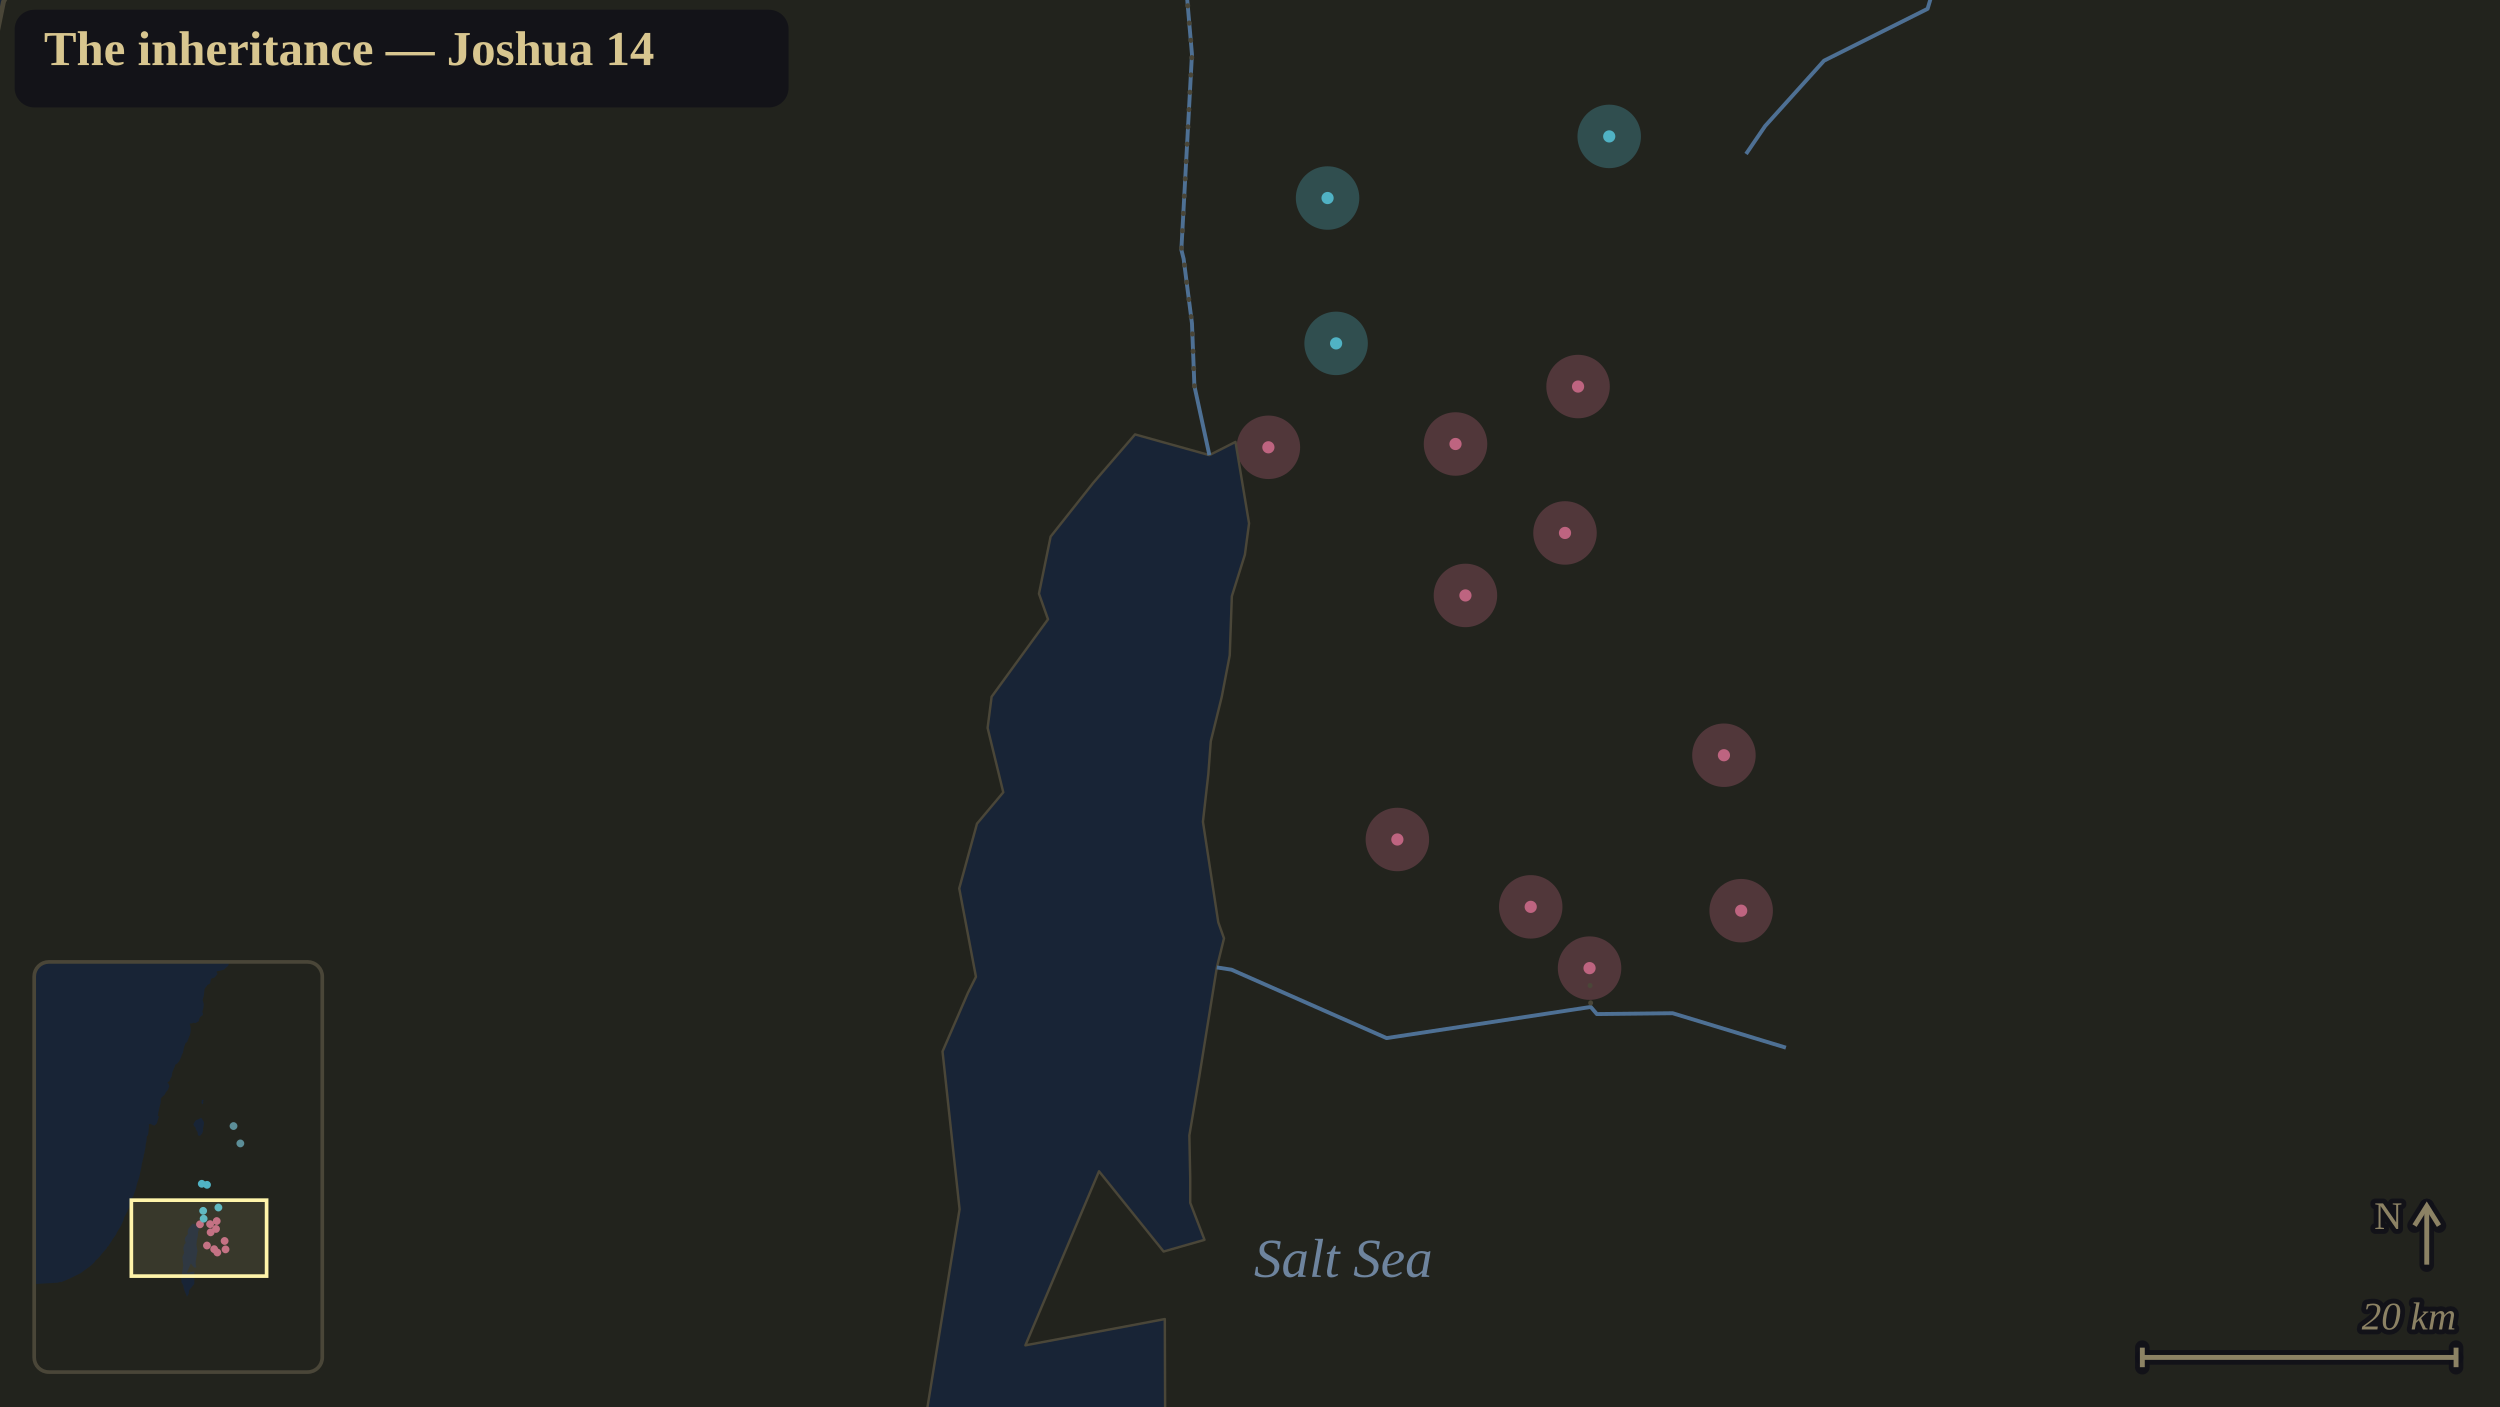
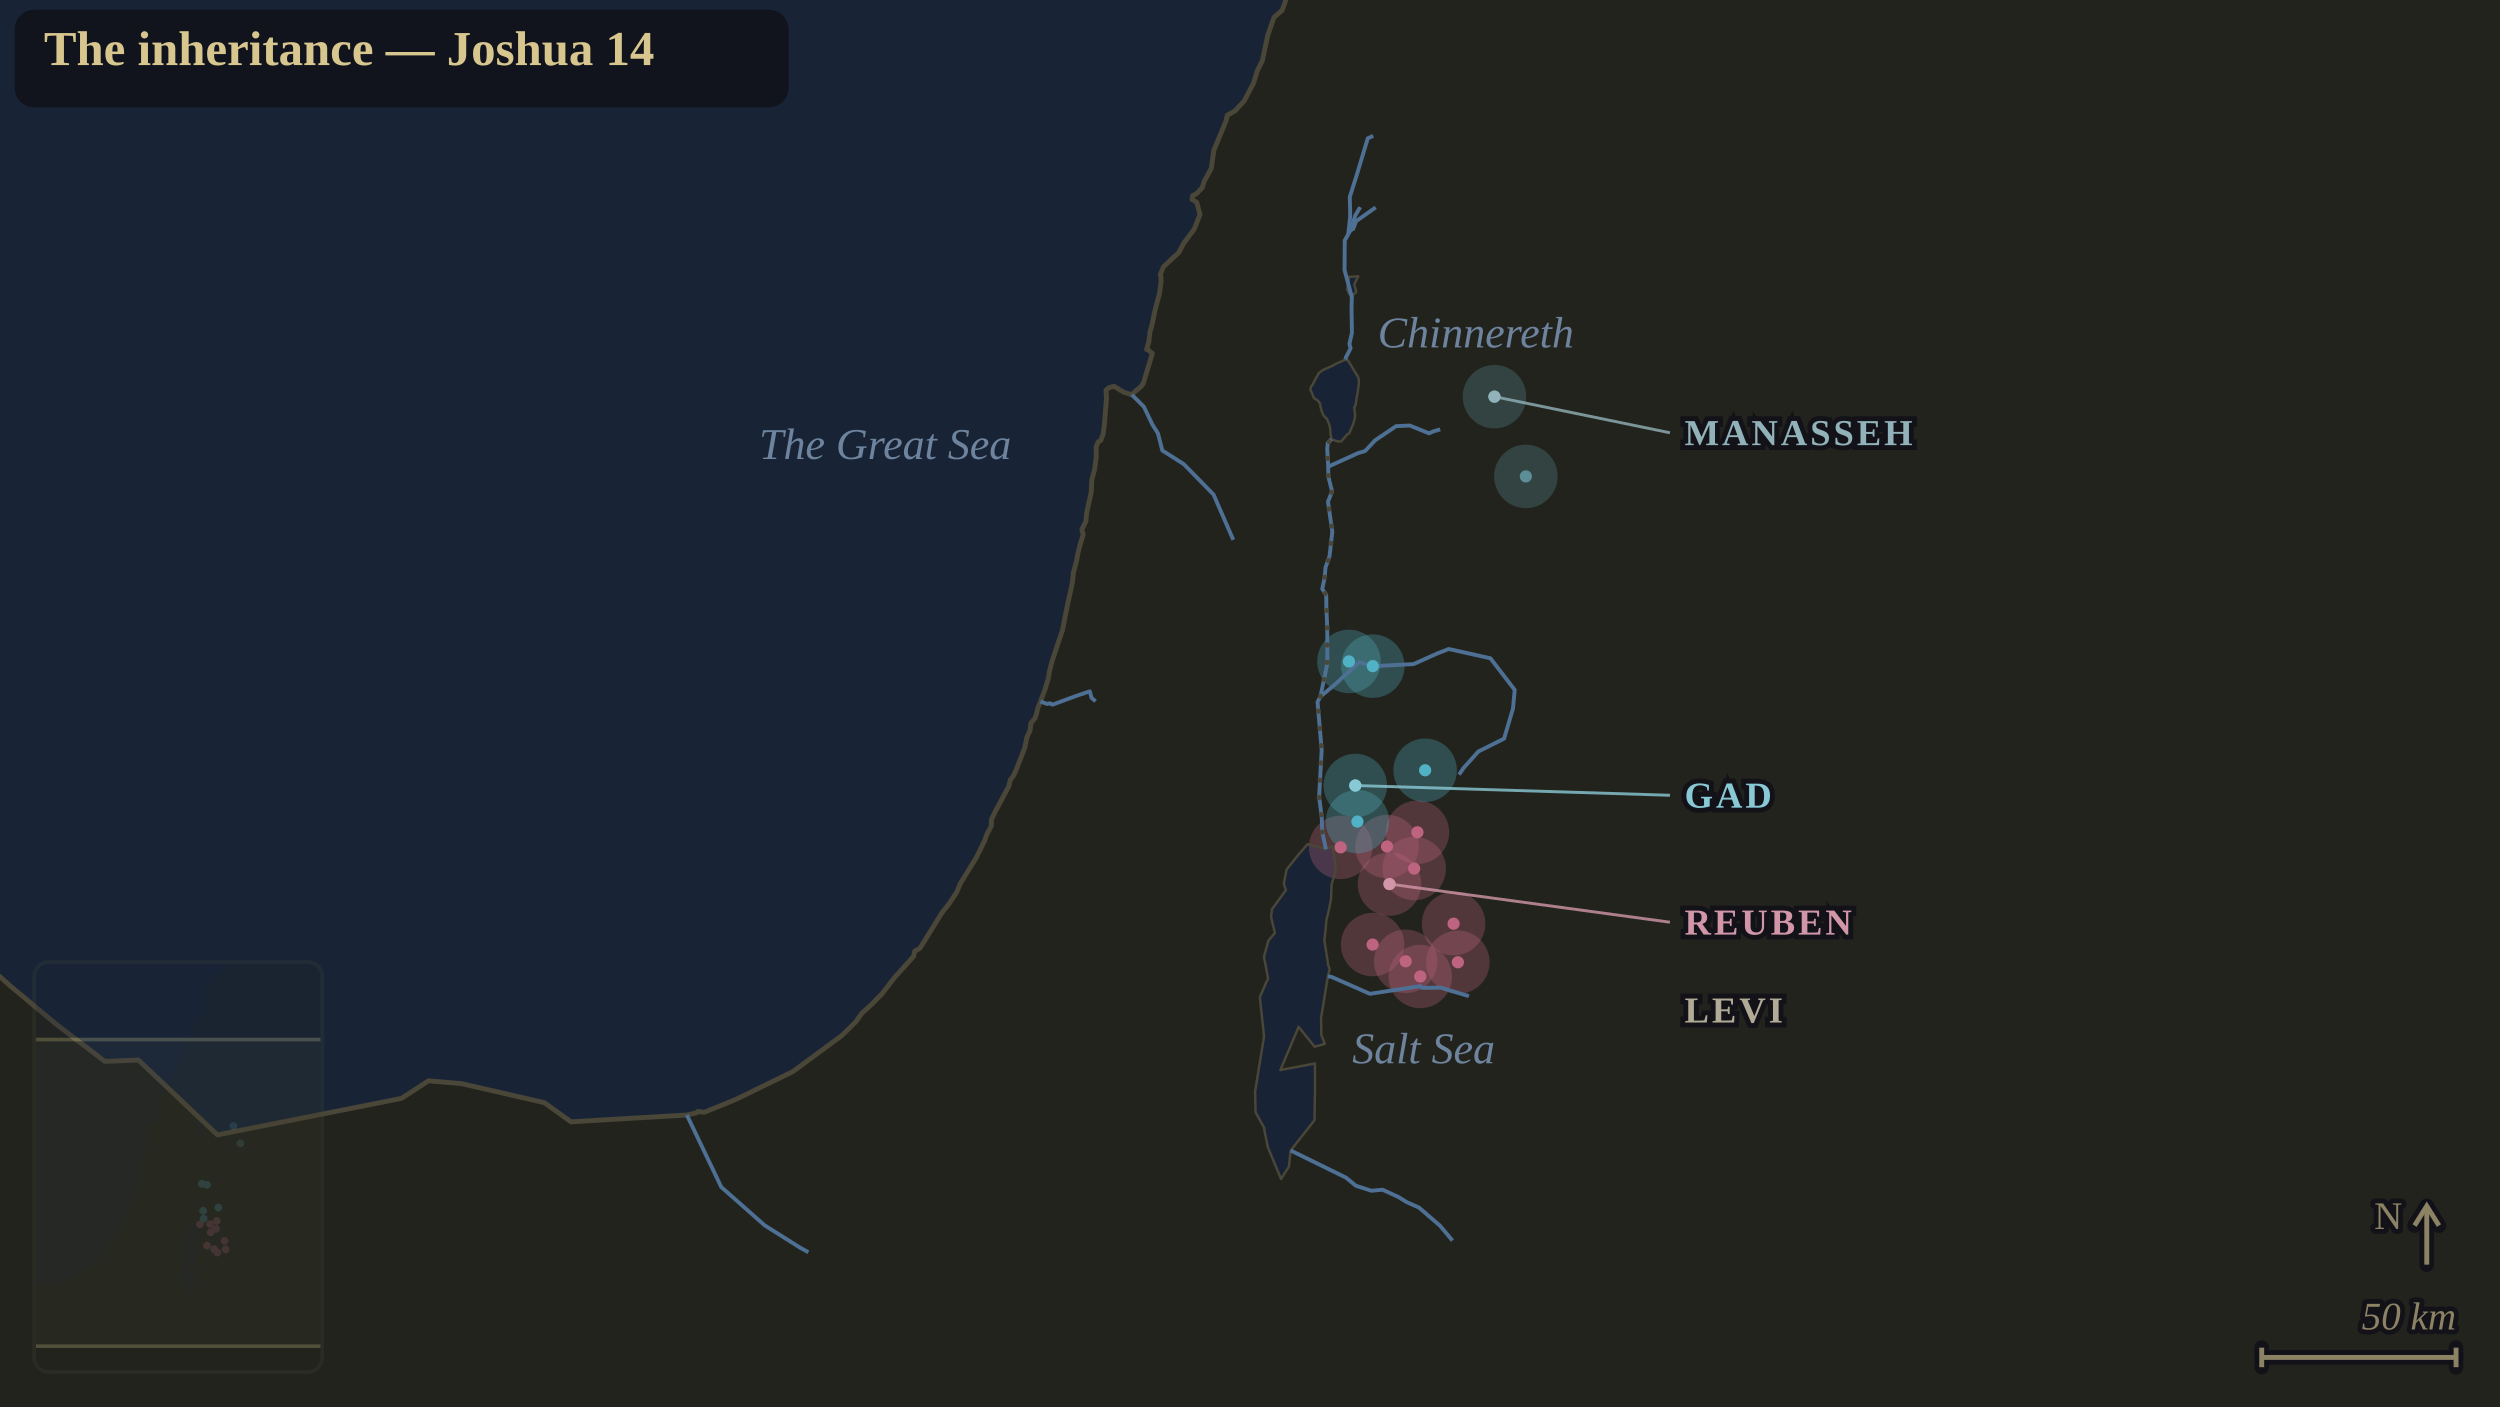
<svg xmlns="http://www.w3.org/2000/svg" viewBox="0 0 1024 576" width="1024" height="576" font-family="Georgia, 'Times New Roman', serif">
  <rect width="1024" height="576" fill="rgb(16,16,24)" />
-   <g transform="translate(-594.46 -1730.55)">
-     <g transform="scale(7.13)">
+   <g transform="translate(272.89 -127.48)">
+     <g transform="scale(1.768)">
      <rect x="-211.32" y="-250" width="693.11" height="915" fill="rgb(24,36,54)" />
      <polygon points="132.45,-212.6 133.3,-210.7 134.4,-209 137.61,-211.1 139.47,-211.8 144.54,-212.3 152.91,-211.5 154.51,-213.5 158.06,-218.5 161.61,-223.5 164.57,-227.6 161.02,-228.4 159.42,-229.9 163.47,-231.6 166.26,-231.6 172.52,-231.5 173.87,-232.8 178.86,-237.2 183.17,-241.9 184.52,-243.1 187.31,-246.2 189.34,-247 193.48,-247.1 195.51,-246.7 199.06,-244.7 201.43,-241.7 203.79,-239.5 204.38,-238 206.24,-230.3 207.09,-223.6 207.93,-221 207.85,-218.3 205.57,-214.4 204.05,-214.7 202.86,-213.8 201.43,-212 199.65,-211.5 198.13,-210.3 193.56,-205.7 189.85,-202.9 186.13,-201.7 180.55,-196.2 175.65,-191.5 171.67,-186.8 172.43,-184 175.56,-179.1 179.96,-172.3 183.17,-167.3 184.18,-165.6 187.06,-159.5 186.21,-155.5 184.61,-149.4 182.07,-145.5 177.5,-141.2 175.48,-140.3 174.46,-140.8 173.36,-140.4 176.24,-133.6 176.66,-131.3 174.63,-125.9 171.33,-122.9 171.67,-118.7 171.25,-115.7 169.14,-114.4 166.35,-113.7 166.6,-112.9 167.78,-112.7 168.29,-111.8 168.12,-110.8 169.31,-110 170.32,-108.7 170.66,-107.4 170.32,-106.4 167.78,-105.1 169.22,-104.4 173.28,-104.4 177.76,-102.1 182.58,-96.6 183.17,-92.8 183.17,-91 183.51,-85.6 183.76,-81.3 184.27,-79.5 184.69,-73.2 183.76,-72.2 183.17,-69.9 181.9,-62 181.22,-59 179.87,-53.9 180.21,-48.9 179.7,-46.3 179.96,-43.7 181.14,-39 181.14,-36.8 181.56,-34.4 182.41,-32 184.44,-26.7 186.89,-21.3 187.9,-18.8 188.24,-16 187.82,-11 186.21,-6.3 181.56,-2.1 176.91,-0.9 175.73,-0.7 173.7,-0.1 174.88,2.6 171.76,6.2 167.95,7.5 166.94,12.5 164.15,14.2 161.11,18.3 161.02,19.5 160.52,23.9 160.26,25.7 159.08,30 159.92,33 160.26,35 159.84,38.7 158.66,43.1 159.25,43.7 159.42,45.7 158.74,46.5 156.71,47.9 156.04,49.2 155.36,50 155.27,51.7 154.68,52.8 151.47,54.6 149.44,54.2 147.67,55 146.57,54.9 145.64,55.1 145.3,55.7 145.64,56.3 145.98,57.3 146.31,58.8 146.4,62.6 145.81,66.4 143.69,71.7 142.68,74.5 140.82,76.1 139.38,80.2 138.12,86.1 136.93,88.5 136.09,91.3 133.89,95.5 131.78,97.8 130,98.8 129.66,100.2 126.87,106.9 126.28,111.1 124.59,114.2 124.17,115.6 122.82,117 121.97,117.4 121.8,118.3 122.9,119 123.66,121.8 122.31,125.2 119.86,128.5 118.76,130.6 115.21,133.9 114.45,135.7 114.6,136.2 114.65,137.39 114.25,140.19 113.22,144.05 112.61,147.04 112.06,149.08 111.82,151.23 111.28,153.07 111.55,153.06 112.61,154 110.52,160.92 109.98,161.69 108.69,162.73 107.86,163.56 106.04,162.99 103.71,161.59 102.49,161.96 101.88,162.51 102,164.39 101.52,170.31 101.24,172.63 100.65,174.15 100.07,174.47 99.6,175.64 99.62,178 99.25,180.81 98.59,183.26 98.47,186.11 97.37,191.04 97.23,192.89 96.29,194.77 96.6,195.93 95.81,198.57 95.35,200.39 95.04,202.14 94.34,204.75 94.27,205.42 94.09,207.03 93.87,208.14 93.03,211.94 91.77,218.19 90.93,220.64 89.33,225.48 88.78,227.64 88.57,229.08 87.72,231.94 86.71,234.61 86.49,235.22 86.15,235.95 85.75,237.54 85.46,238.47 84.48,239.64 84.29,241.36 83.57,242.83 83.05,245.38 80.92,250.81 80.37,251.97 79.73,252.72 79.37,254.26 76.15,260.26 75.34,261.97 75.3,263.47 74.22,265.53 73.72,266.97 71.78,270.89 68.13,276.79 67.29,278.81 65.65,281.31 63.77,283.72 59.34,290.9 58.78,291.78 57.57,292.48 57.32,293.66 52.89,298.58 49.92,302.42 48.86,303.47 47.82,304.58 45.27,306.88 44.05,308.67 42.99,309.75 40.57,312.11 39.79,312.67 29.34,320.36 16.1,326.83 8.76,329.81 7.36,329.6 7.02,329.92 4.78,330.43 -8.65,331.21 -22.07,332 -28.25,327.56 -47.36,323.17 -55.09,322.5 -61.31,326.56 -82.65,330.8 -103.98,335.03 -122.28,317.69 -130.08,318 -141.35,309.37 -152.2,300.33 -161.05,292.31 -161.39,292.5 -167.52,298.31 -188.2,300.88 -206.93,292.89 -295.84,292.89 -295.84,765 566.33,765 566.33,-350 132.45,-350" fill="rgb(34,35,29)" />
      <polygon points="157.36,155.38 158,155.67 160.23,159.36 160.41,159.83 160.48,160.89 160.18,163.06 159.99,164.06 159.7,165.97 159.4,166.44 159.61,168.47 159.42,169.33 159.21,170.19 158.22,172.53 157.83,172.69 156.36,174.37 155.46,174.36 154.11,173.84 154,173.2 153.89,172.67 153.84,171.58 153.72,170.83 153.11,169.22 152.24,168.33 151.89,167.47 151.57,166.34 151.49,165.64 151,164.92 150.08,164.36 149.45,162.86 149.24,162.5 149.37,161.67 149.85,161.06 150.05,160.57 151.21,158.5 152.17,157.81 154.26,156.89 155.27,156.31 155.93,156.06" fill="rgb(24,36,54)" />
      <polygon points="158.84,140.94 158.06,139.91 157.73,139.11 158.23,136.25 160.35,136.11 159.38,137.97 159.82,139.47 159.75,139.87 159.06,140.47" fill="rgb(24,36,54)" />
      <polygon points="152.85,268.86 154.35,268.1 155.13,272.78 154.89,274.58 154.14,276.97 154.02,280.36 153.56,282.75 152.93,285.3 152.79,287.18 152.48,289.92 153.36,295.69 153.69,296.62 153.28,298.29 152.27,304.56 151.7,307.94 151.75,310.39 151.75,311.81 152.57,313.94 150.22,314.61 146.51,310 142.28,320 150.29,318.49 150.31,324.36 150.18,331.64 144.66,338.64 144.26,342.36 142.44,345.25 139.32,337.75 139.1,336.51 138.56,333.94 138.57,333.5 136.53,329.79 136.42,325 138.5,312.18 137.52,303.12 138.98,299.75 139.44,298.83 138.48,293.75 139.5,290.03 141.01,288.23 140.11,284.53 140.34,282.74 143.58,278.29 143.06,276.82 143.73,273.54 146.18,270.45 148.58,267.67" fill="rgb(24,36,54)" />
-       <g stroke-width="3.647" stroke-linejoin="round" stroke-linecap="round">
+       <g stroke-width="14.706" stroke-linejoin="round" stroke-linecap="round">
        <path d="M174.69 298.33h0" stroke="rgb(190,100,128)" stroke-opacity="0.3" />
        <path d="M173.28 273.33h0" stroke="rgb(190,100,128)" stroke-opacity="0.3" />
        <path d="M174.03 264.92h0" stroke="rgb(190,100,128)" stroke-opacity="0.3" />
        <path d="M171.31 294.81h0" stroke="rgb(190,100,128)" stroke-opacity="0.3" />
        <path d="M167.56 276.92h0" stroke="rgb(190,100,128)" stroke-opacity="0.3" />
        <path d="M182.41 286.1h0" stroke="rgb(190,100,128)" stroke-opacity="0.3" />
        <path d="M183.4 295.03h0" stroke="rgb(190,100,128)" stroke-opacity="0.3" />
        <path d="M163.65 290.94h0" stroke="rgb(190,100,128)" stroke-opacity="0.3" />
        <path d="M166.99 268.22h0" stroke="rgb(190,100,128)" stroke-opacity="0.3" />
        <path d="M156.24 268.41h0" stroke="rgb(190,100,128)" stroke-opacity="0.3" />
        <path d="M175.82 250.55h0" stroke="rgb(80,178,196)" stroke-opacity="0.3" />
        <path d="M163.7 226.43h0" stroke="rgb(80,178,196)" stroke-opacity="0.3" />
        <path d="M160.13 262.44h0" stroke="rgb(80,178,196)" stroke-opacity="0.3" />
        <path d="M159.64 254.09h0" stroke="rgb(80,178,196)" stroke-opacity="0.3" />
        <path d="M158.17 225.34h0" stroke="rgb(80,178,196)" stroke-opacity="0.3" />
        <path d="M191.87 164h0" stroke="rgb(92,142,152)" stroke-opacity="0.3" />
        <path d="M199.15 182.47h0" stroke="rgb(92,142,152)" stroke-opacity="0.3" />
      </g>
-       <g stroke-width="0.140" stroke-linejoin="round">
+       <g stroke-width="0.566" stroke-linejoin="round">
        <polygon points="157.36,155.38 158,155.67 160.23,159.36 160.41,159.83 160.48,160.89 160.18,163.06 159.99,164.06 159.7,165.97 159.4,166.44 159.61,168.47 159.42,169.33 159.21,170.19 158.22,172.53 157.83,172.69 156.36,174.37 155.46,174.36 154.11,173.84 154,173.2 153.89,172.67 153.84,171.58 153.72,170.83 153.11,169.22 152.24,168.33 151.89,167.47 151.57,166.34 151.49,165.64 151,164.92 150.08,164.36 149.45,162.86 149.24,162.5 149.37,161.67 149.85,161.06 150.05,160.57 151.21,158.5 152.17,157.81 154.26,156.89 155.27,156.31 155.93,156.06" fill="none" stroke="rgb(74,70,56)" />
        <polygon points="158.84,140.94 158.06,139.91 157.73,139.11 158.23,136.25 160.35,136.11 159.38,137.97 159.82,139.47 159.75,139.87 159.06,140.47" fill="none" stroke="rgb(74,70,56)" />
        <polygon points="152.85,268.86 154.35,268.1 155.13,272.78 154.89,274.58 154.14,276.97 154.02,280.36 153.56,282.75 152.93,285.3 152.79,287.18 152.48,289.92 153.36,295.69 153.69,296.62 153.28,298.29 152.27,304.56 151.7,307.94 151.75,310.39 151.75,311.81 152.57,313.94 150.22,314.61 146.51,310 142.28,320 150.29,318.49 150.31,324.36 150.18,331.64 144.66,338.64 144.26,342.36 142.44,345.25 139.32,337.75 139.1,336.51 138.56,333.94 138.57,333.5 136.53,329.79 136.42,325 138.5,312.18 137.52,303.12 138.98,299.75 139.44,298.83 138.48,293.75 139.5,290.03 141.01,288.23 140.11,284.53 140.34,282.74 143.58,278.29 143.06,276.82 143.73,273.54 146.18,270.45 148.58,267.67" fill="none" stroke="rgb(74,70,56)" />
      </g>
-       <g stroke-width="0.281" stroke-linejoin="round">
+       <g stroke-width="1.131" stroke-linejoin="round">
        <polyline points="132.45,-212.6 133.3,-210.7 134.4,-209 137.61,-211.1 139.47,-211.8 144.54,-212.3 152.91,-211.5 154.51,-213.5 158.06,-218.5 161.61,-223.5 164.57,-227.6 161.02,-228.4 159.42,-229.9 163.47,-231.6 166.26,-231.6 172.52,-231.5 173.87,-232.8 178.86,-237.2 183.17,-241.9 184.52,-243.1 187.31,-246.2 189.34,-247 193.48,-247.1 195.51,-246.7 199.06,-244.7 201.43,-241.7 203.79,-239.5 204.38,-238 206.24,-230.3 207.09,-223.6 207.93,-221 207.85,-218.3 205.57,-214.4 204.05,-214.7 202.86,-213.8 201.43,-212 199.65,-211.5 198.13,-210.3 193.56,-205.7 189.85,-202.9 186.13,-201.7 180.55,-196.2 175.65,-191.5 171.67,-186.8 172.43,-184 175.56,-179.1 179.96,-172.3 183.17,-167.3 184.18,-165.6 187.06,-159.5 186.21,-155.5 184.61,-149.4 182.07,-145.5 177.5,-141.2 175.48,-140.3 174.46,-140.8 173.36,-140.4 176.24,-133.6 176.66,-131.3 174.63,-125.9 171.33,-122.9 171.67,-118.7 171.25,-115.7 169.14,-114.4 166.35,-113.7 166.6,-112.9 167.78,-112.7 168.29,-111.8 168.12,-110.8 169.31,-110 170.32,-108.7 170.66,-107.4 170.32,-106.4 167.78,-105.1 169.22,-104.4 173.28,-104.4 177.76,-102.1 182.58,-96.6 183.17,-92.8 183.17,-91 183.51,-85.6 183.76,-81.3 184.27,-79.5 184.69,-73.2 183.76,-72.2 183.17,-69.9 181.9,-62 181.22,-59 179.87,-53.9 180.21,-48.9 179.7,-46.3 179.96,-43.7 181.14,-39 181.14,-36.8 181.56,-34.4 182.41,-32 184.44,-26.7 186.89,-21.3 187.9,-18.8 188.24,-16 187.82,-11 186.21,-6.3 181.56,-2.1 176.91,-0.9 175.73,-0.7 173.7,-0.1 174.88,2.6 171.76,6.2 167.95,7.5 166.94,12.5 164.15,14.2 161.11,18.3 161.02,19.5 160.52,23.9 160.26,25.7 159.08,30 159.92,33 160.26,35 159.84,38.7 158.66,43.1 159.25,43.7 159.42,45.7 158.74,46.5 156.71,47.9 156.04,49.2 155.36,50 155.27,51.7 154.68,52.8 151.47,54.6 149.44,54.2 147.67,55 146.57,54.9 145.64,55.1 145.3,55.7 145.64,56.3 145.98,57.3 146.31,58.8 146.4,62.6 145.81,66.4 143.69,71.7 142.68,74.5 140.82,76.1 139.38,80.2 138.12,86.1 136.93,88.5 136.09,91.3 133.89,95.5 131.78,97.8 130,98.8 129.66,100.2 126.87,106.9 126.28,111.1 124.59,114.2 124.17,115.6 122.82,117 121.97,117.4 121.8,118.3 122.9,119 123.66,121.8 122.31,125.2 119.86,128.5 118.76,130.6 115.21,133.9 114.45,135.7 114.6,136.2 114.65,137.39 114.25,140.19 113.22,144.05 112.61,147.04 112.06,149.08 111.82,151.23 111.28,153.07 111.55,153.06 112.61,154 110.52,160.92 109.98,161.69 108.69,162.73 107.86,163.56 106.04,162.99 103.71,161.59 102.49,161.96 101.88,162.51 102,164.39 101.52,170.31 101.24,172.63 100.65,174.15 100.07,174.47 99.6,175.64 99.62,178 99.25,180.81 98.59,183.26 98.47,186.11 97.37,191.04 97.23,192.89 96.29,194.77 96.6,195.93 95.81,198.57 95.35,200.39 95.04,202.14 94.34,204.75 94.27,205.42 94.09,207.03 93.87,208.14 93.03,211.94 91.77,218.19 90.93,220.64 89.33,225.48 88.78,227.64 88.57,229.08 87.72,231.94 86.71,234.61 86.49,235.22 86.15,235.95 85.75,237.54 85.46,238.47 84.48,239.64 84.29,241.36 83.57,242.83 83.05,245.38 80.92,250.81 80.37,251.97 79.73,252.72 79.37,254.26 76.15,260.26 75.34,261.97 75.3,263.47 74.22,265.53 73.72,266.97 71.78,270.89 68.13,276.79 67.29,278.81 65.65,281.31 63.77,283.72 59.34,290.9 58.78,291.78 57.57,292.48 57.32,293.66 52.89,298.58 49.92,302.42 48.86,303.47 47.82,304.58 45.27,306.88 44.05,308.67 42.99,309.75 40.57,312.11 39.79,312.67 29.34,320.36 16.1,326.83 8.76,329.81 7.36,329.6 7.02,329.92 4.78,330.43 -8.65,331.21 -22.07,332 -28.25,327.56 -47.36,323.17 -55.09,322.5 -61.31,326.56 -82.65,330.8 -103.98,335.03 -122.28,317.69 -130.08,318 -141.35,309.37 -152.2,300.33 -161.05,292.31 -161.39,292.5 -167.52,298.31 -188.2,300.88 -206.93,292.89" fill="none" stroke="rgb(74,70,56)" />
      </g>
-       <g stroke-width="0.224" stroke-linejoin="round">
+       <g stroke-width="0.905" stroke-linejoin="round">
        <polyline points="163.79,103.59 162.53,104.14 159.87,112.99 158.36,117.73 158.45,121.18 158.44,122.48 158,126.33" fill="none" stroke="rgb(78,112,148)" />
        <polyline points="160.77,120.1 159.64,122 158.57,125.41 158,126.33" fill="none" stroke="rgb(78,112,148)" />
        <polyline points="164.36,120.16 163.3,120.9 159.81,123.36 159.16,125.13 158.57,125.41" fill="none" stroke="rgb(78,112,148)" />
        <polyline points="158,126.33 157.85,126.67 157.19,127.78 157.15,134.67 158.84,140.94 158.77,142.78 158.77,143.97 158.86,149.19 158.27,151.82 158.55,152.8 157.49,154.85 157.36,155.38" fill="none" stroke="rgb(78,112,148)" />
        <polyline points="154.11,173.84 153.25,174.77 153.14,176.11 153.36,180.22 153.39,182.53 154.26,185.94 153.31,188.33 154.31,195.31 153.68,200.89 152.74,203.59 152.5,206.11 151.98,208.53 152.9,209.97 152.94,213.03 153.14,217.64 153.15,219.84 153.16,225.84 151.56,233.47 150.89,234.74 151.85,245.84 151.24,257.06 151.37,257.58 151.85,261.29 151.99,264.89 152.85,268.86" fill="none" stroke="rgb(78,112,148)" />
        <polyline points="179.31,171.58 177.76,172.03 176.71,172.49 172.26,170.69 169.1,170.83 164.25,174.1 161.9,176.6 160.32,177.06 153.36,180.22" fill="none" stroke="rgb(78,112,148)" />
        <polyline points="183.68,251.56 184.78,249.95 188.16,246.2 194.11,243.22 196.17,236.26 196.57,231.93 190.94,224.61 181.29,222.46 178.76,223.44 173.13,225.96 163.69,226.44 160.52,225.52 154.81,230.79 151.56,233.47" fill="none" stroke="rgb(78,112,148)" />
        <polyline points="185.97,302.9 179.46,300.92 175.11,300.97 174.76,300.56 163.03,302.35 154.12,298.42 153.28,298.29" fill="none" stroke="rgb(78,112,148)" />
        <polyline points="182.14,359.5 179.26,356.07 174.38,351.86 171.51,350.59 169.65,349.43 165.96,347.73 163.37,347.97 159.77,346.81 157.5,344.94 144.66,338.64" fill="none" stroke="rgb(78,112,148)" />
        <polyline points="131.37,197.17 126.79,186.67 119.9,179.63 114.93,176.47 113.92,172.51 112.64,170.48 110.66,166.33 107.86,163.56" fill="none" stroke="rgb(78,112,148)" />
        <polyline points="99.47,234.56 98.54,233.81 98.14,232.27 97.09,232.61 94.67,233.44 89.48,235.36 88.9,235.03 88.23,235.2 86.71,234.61" fill="none" stroke="rgb(78,112,148)" />
        <polyline points="32.94,362.22 31.06,361.19 22.82,356 12.75,347.11 4.78,330.43" fill="none" stroke="rgb(78,112,148)" />
      </g>
-       <g stroke-width="0.281" stroke-dasharray="0.014,0.982" stroke-linejoin="round" stroke-linecap="round">
+       <g stroke-width="1.131" stroke-dasharray="0.057,3.959" stroke-linejoin="round" stroke-linecap="round">
        <polyline points="174.69,298.33 174.76,300.56" fill="none" stroke="rgb(74,70,56)" />
        <polyline points="151.99,264.89 151.85,261.29 151.37,257.58 151.24,257.06 151.85,245.84 150.89,234.74 151.56,233.47" fill="none" stroke="rgb(74,70,56)" />
        <polyline points="151.56,233.47 153.16,225.84 153.15,219.84 153.14,217.64 152.94,213.03 152.9,209.97 151.98,208.53 152.5,206.11 152.74,203.59 153.68,200.89 154.31,195.31 153.31,188.33 154.26,185.94 153.39,182.53 153.36,180.22 153.14,176.11 153.25,174.77 154.11,173.84" fill="none" stroke="rgb(74,70,56)" />
      </g>
-       <g stroke-width="0.701" stroke-linejoin="round" stroke-linecap="round">
+       <g stroke-width="2.828" stroke-linejoin="round" stroke-linecap="round">
        <path d="M174.69 298.33h0" stroke="rgb(190,100,128)" />
        <path d="M173.28 273.33h0" stroke="rgb(190,100,128)" />
        <path d="M174.03 264.92h0" stroke="rgb(190,100,128)" />
        <path d="M171.31 294.81h0" stroke="rgb(190,100,128)" />
        <path d="M167.56 276.92h0" stroke="rgb(190,100,128)" />
        <path d="M182.41 286.1h0" stroke="rgb(190,100,128)" />
        <path d="M183.4 295.03h0" stroke="rgb(190,100,128)" />
        <path d="M163.65 290.94h0" stroke="rgb(190,100,128)" />
        <path d="M166.99 268.22h0" stroke="rgb(190,100,128)" />
        <path d="M156.24 268.41h0" stroke="rgb(190,100,128)" />
        <path d="M175.82 250.55h0" stroke="rgb(80,178,196)" />
        <path d="M163.7 226.43h0" stroke="rgb(80,178,196)" />
        <path d="M160.13 262.44h0" stroke="rgb(80,178,196)" />
        <path d="M159.64 254.09h0" stroke="rgb(80,178,196)" />
        <path d="M158.17 225.34h0" stroke="rgb(80,178,196)" />
        <path d="M191.87 164h0" stroke="rgb(92,142,152)" />
        <path d="M199.15 182.47h0" stroke="rgb(92,142,152)" />
      </g>
-       <g font-size="3.156">
+       <g font-size="10.181">
+         <text x="50.72" y="175" text-anchor="middle" dominant-baseline="central" fill="rgb(110,132,158)" font-style="italic">The Great Sea</text>
        <text x="153.84" y="315" dx="0.500em" text-anchor="start" dominant-baseline="central" fill="rgb(110,132,158)" font-style="italic">Salt Sea</text>
+         <text x="159.75" y="149.16" dx="0.500em" text-anchor="start" dominant-baseline="central" fill="rgb(110,132,158)" font-style="italic">Chinnereth</text>
+       </g>
+       <g opacity="1.00">
+         <g transform="translate(235.92 306.13)">
+           <g transform="scale(0.56561)">
+             <text x="0" y="0" font-size="15" font-weight="bold" letter-spacing="1.2" text-anchor="start" dominant-baseline="central" fill="rgb(176,170,150)" stroke="rgb(16,16,24)" stroke-width="4" stroke-opacity="0.85" paint-order="stroke">LEVI</text>
+           </g>
+         </g>
+         <g stroke-width="0.679" stroke="rgb(209,150,168)" stroke-opacity="0.8" fill="none" stroke-linejoin="round">
+           <polyline points="232.53,285.76 167.56,276.92" />
+         </g>
+         <g stroke-width="2.828" stroke="rgb(209,150,168)" stroke-linecap="round">
+           <path d="M167.56 276.92h0" />
+         </g>
+         <g transform="translate(235.92 285.76)">
+           <g transform="scale(0.56561)">
+             <text x="0" y="0" font-size="15" font-weight="bold" letter-spacing="1.2" text-anchor="start" dominant-baseline="central" fill="rgb(209,150,168)" stroke="rgb(16,16,24)" stroke-width="4" stroke-opacity="0.85" paint-order="stroke">REUBEN</text>
+           </g>
+         </g>
+         <g stroke-width="0.679" stroke="rgb(137,201,213)" stroke-opacity="0.8" fill="none" stroke-linejoin="round">
+           <polyline points="232.53,256.35 159.64,254.09" />
+         </g>
+         <g stroke-width="2.828" stroke="rgb(137,201,213)" stroke-linecap="round">
+           <path d="M159.64 254.09h0" />
+         </g>
+         <g transform="translate(235.92 256.35)">
+           <g transform="scale(0.56561)">
+             <text x="0" y="0" font-size="15" font-weight="bold" letter-spacing="1.2" text-anchor="start" dominant-baseline="central" fill="rgb(137,201,213)" stroke="rgb(16,16,24)" stroke-width="4" stroke-opacity="0.85" paint-order="stroke">GAD</text>
+           </g>
+         </g>
+         <g stroke-width="0.679" stroke="rgb(145,178,184)" stroke-opacity="0.8" fill="none" stroke-linejoin="round">
+           <polyline points="232.53,172.37 191.87,164" />
+         </g>
+         <g stroke-width="2.828" stroke="rgb(145,178,184)" stroke-linecap="round">
+           <path d="M191.87 164h0" />
+         </g>
+         <g transform="translate(235.92 172.37)">
+           <g transform="scale(0.56561)">
+             <text x="0" y="0" font-size="15" font-weight="bold" letter-spacing="1.2" text-anchor="start" dominant-baseline="central" fill="rgb(145,178,184)" stroke="rgb(16,16,24)" stroke-width="4" stroke-opacity="0.85" paint-order="stroke">MANASSEH</text>
+           </g>
+         </g>
      </g>
    </g>
  </g>
  <rect x="6" y="4" width="317" height="40" rx="8" fill="rgb(16,16,24)" fill-opacity="0.82" />
  <text x="18" y="14" font-size="20" font-weight="bold" fill="rgb(216,198,143)" dominant-baseline="text-before-edge">The inheritance — Joshua 14</text>
  <g stroke="rgb(16,16,24)" stroke-opacity="0.85" stroke-linecap="round" stroke-linejoin="round" stroke-width="6" fill="none">
    <line x1="994" y1="518" x2="994" y2="494" />
    <polyline points="989,502 994,494 999,502" />
-     <line x1="877.5" y1="556" x2="1006" y2="556" />
+     <line x1="926.4" y1="556" x2="1006" y2="556" />
    <line x1="1006" y1="552" x2="1006" y2="560" />
-     <g transform="translate(877.5 0)">
+     <g transform="translate(926.4 0)">
      <line x1="0" y1="552" x2="0" y2="560" />
    </g>
  </g>
  <g stroke="rgb(140,130,100)" stroke-width="2" fill="none">
    <line x1="994" y1="518" x2="994" y2="494" />
    <polyline points="989,502 994,494 999,502" />
-     <line x1="877.5" y1="556" x2="1006" y2="556" />
+     <line x1="926.4" y1="556" x2="1006" y2="556" />
    <line x1="1006" y1="552" x2="1006" y2="560" />
-     <g transform="translate(877.5 0)">
+     <g transform="translate(926.4 0)">
      <line x1="0" y1="552" x2="0" y2="560" />
    </g>
  </g>
  <text x="984" y="498" font-size="16" fill="rgb(140,130,100)" stroke="rgb(16,16,24)" stroke-opacity="0.85" stroke-width="4" stroke-linejoin="round" paint-order="stroke" text-anchor="end" dominant-baseline="central">N</text>
-   <text x="1006" y="548" font-size="16" fill="rgb(140,130,100)" stroke="rgb(16,16,24)" stroke-opacity="0.85" stroke-width="4" stroke-linejoin="round" paint-order="stroke" font-style="italic" text-anchor="end" dominant-baseline="text-after-edge">20 km</text>
-   <g opacity="1.00">
+   <text x="1006" y="548" font-size="16" fill="rgb(140,130,100)" stroke="rgb(16,16,24)" stroke-opacity="0.85" stroke-width="4" stroke-linejoin="round" paint-order="stroke" font-style="italic" text-anchor="end" dominant-baseline="text-after-edge">50 km</text>
+   <g opacity="0.21">
    <defs>
      <clipPath id="insetclip">
        <rect x="14" y="394" width="118" height="168" rx="6" />
      </clipPath>
    </defs>
    <g clip-path="url(#insetclip)">
      <rect x="14" y="394" width="118" height="168" fill="rgb(24,36,54)" />
      <polygon points="72.74,316.03 73.07,316.77 73.49,317.42 74.73,316.61 75.44,316.34 77.4,316.15 80.63,316.46 81.24,315.69 82.61,313.76 83.98,311.83 85.12,310.25 83.75,309.94 83.13,309.36 84.7,308.71 85.77,308.71 88.19,308.75 88.71,308.25 90.63,306.55 92.29,304.74 92.81,304.27 93.89,303.08 94.67,302.77 96.27,302.73 97.05,302.89 98.42,303.66 99.33,304.81 100.24,305.66 100.47,306.24 101.19,309.21 101.51,311.79 101.84,312.8 101.81,313.84 100.93,315.34 100.34,315.22 99.89,315.57 99.33,316.27 98.65,316.46 98.06,316.92 96.3,318.69 94.87,319.77 93.43,320.24 91.28,322.36 89.39,324.17 87.86,325.98 88.15,327.06 89.36,328.95 91.05,331.57 92.29,333.5 92.68,334.15 93.79,336.51 93.47,338.05 92.85,340.4 91.87,341.9 90.11,343.56 89.33,343.91 88.94,343.72 88.51,343.87 89.62,346.49 89.78,347.38 89,349.46 87.73,350.62 87.86,352.24 87.7,353.39 86.88,353.89 85.81,354.16 85.91,354.47 86.36,354.55 86.56,354.9 86.49,355.28 86.95,355.59 87.34,356.09 87.47,356.59 87.34,356.98 86.36,357.48 86.92,357.75 88.48,357.75 90.21,358.64 92.06,360.76 92.29,362.22 92.29,362.92 92.42,365 92.52,366.66 92.72,367.35 92.88,369.78 92.52,370.16 92.29,371.05 91.8,374.1 91.54,375.25 91.02,377.22 91.15,379.15 90.96,380.15 91.05,381.15 91.51,382.96 91.51,383.81 91.67,384.74 92,385.66 92.78,387.71 93.73,389.79 94.12,390.75 94.25,391.83 94.08,393.76 93.47,395.57 91.67,397.19 89.88,397.65 89.42,397.73 88.64,397.96 89.1,399 87.89,400.39 86.43,400.89 86.04,402.82 84.96,403.47 83.79,405.06 83.75,405.52 83.56,407.21 83.46,407.91 83,409.57 83.33,410.72 83.46,411.49 83.3,412.92 82.84,414.62 83.07,414.85 83.13,415.62 82.87,415.93 82.09,416.47 81.83,416.97 81.57,417.28 81.54,417.93 81.31,418.36 80.07,419.05 79.29,418.9 78.61,419.2 78.18,419.17 77.82,419.24 77.69,419.47 77.82,419.71 77.95,420.09 78.08,420.67 78.12,422.13 77.89,423.6 77.07,425.64 76.68,426.72 75.97,427.34 75.41,428.92 74.92,431.2 74.47,432.12 74.14,433.2 73.29,434.82 72.48,435.71 71.79,436.09 71.66,436.63 70.59,439.21 70.36,440.83 69.71,442.03 69.55,442.57 69.02,443.11 68.7,443.26 68.63,443.61 69.06,443.88 69.35,444.96 68.83,446.27 67.88,447.54 67.46,448.35 66.09,449.62 65.8,450.32 65.86,450.51 65.88,450.97 65.72,452.05 65.33,453.54 65.09,454.69 64.88,455.48 64.78,456.31 64.58,457.01 64.68,457.01 65.09,457.37 64.28,460.04 64.07,460.34 63.58,460.74 63.26,461.06 62.56,460.84 61.66,460.3 61.19,460.44 60.95,460.65 61,461.38 60.82,463.66 60.7,464.56 60.48,465.14 60.25,465.27 60.07,465.72 60.08,466.63 59.94,467.71 59.68,468.65 59.64,469.75 59.22,471.65 59.16,472.37 58.8,473.09 58.92,473.54 58.61,474.56 58.44,475.26 58.32,475.93 58.05,476.94 58.02,477.2 57.95,477.82 57.87,478.25 57.54,479.71 57.05,482.12 56.73,483.07 56.11,484.93 55.9,485.76 55.82,486.32 55.49,487.42 55.1,488.45 55.02,488.69 54.89,488.97 54.73,489.58 54.62,489.94 54.24,490.39 54.17,491.05 53.89,491.62 53.69,492.6 52.87,494.7 52.66,495.15 52.41,495.43 52.27,496.03 51.03,498.34 50.72,499 50.7,499.58 50.29,500.37 50.1,500.93 49.35,502.44 47.94,504.71 47.62,505.49 46.98,506.46 46.26,507.39 44.55,510.15 44.34,510.49 43.87,510.76 43.77,511.22 42.06,513.12 40.92,514.6 40.51,515 40.11,515.43 39.13,516.32 38.66,517.01 38.25,517.42 37.32,518.33 37.02,518.55 32.98,521.51 27.88,524.01 25.05,525.16 24.51,525.07 24.38,525.2 23.51,525.39 18.34,525.7 13.16,526 10.78,524.29 3.41,522.6 0.44,522.34 -1.96,523.9 -10.19,525.54 -18.42,527.17 -25.47,520.48 -28.48,520.6 -32.82,517.28 -37.01,513.79 -40.42,510.7 -40.55,510.77 -42.91,513.01 -50.88,514 -58.11,510.92 -92.39,510.92 -92.39,692.94 240.02,692.94 240.02,263.06 72.74,263.06" fill="rgb(34,35,29)" />
      <polygon points="82.34,457.91 82.59,458.02 83.45,459.44 83.52,459.62 83.55,460.03 83.43,460.87 83.36,461.25 83.25,461.99 83.13,462.17 83.21,462.95 83.14,463.28 83.06,463.62 82.67,464.52 82.52,464.58 81.96,465.23 81.61,465.22 81.09,465.02 81.05,464.78 81,464.57 80.98,464.15 80.94,463.86 80.7,463.24 80.37,462.9 80.23,462.57 80.11,462.13 80.08,461.86 79.89,461.58 79.54,461.37 79.29,460.79 79.21,460.65 79.26,460.33 79.45,460.1 79.52,459.91 79.97,459.11 80.34,458.84 81.15,458.49 81.53,458.26 81.79,458.17" fill="rgb(24,36,54)" />
      <polygon points="82.91,452.34 82.61,451.94 82.49,451.63 82.68,450.53 83.49,450.48 83.12,451.19 83.29,451.77 83.26,451.93 83,452.16" fill="rgb(24,36,54)" />
      <polygon points="80.6,501.66 81.18,501.36 81.48,503.17 81.39,503.86 81.1,504.78 81.06,506.09 80.88,507.01 80.64,508 80.58,508.72 80.46,509.78 80.8,512 80.93,512.36 80.77,513 80.38,515.42 80.16,516.72 80.18,517.67 80.18,518.22 80.5,519.04 79.59,519.3 78.16,517.52 76.53,521.37 79.62,520.79 79.63,523.05 79.57,525.86 77.45,528.56 77.29,529.99 76.59,531.11 75.39,528.22 75.3,527.74 75.09,526.75 75.1,526.58 74.31,525.15 74.27,523.3 75.07,518.36 74.69,514.87 75.26,513.57 75.43,513.21 75.06,511.25 75.46,509.82 76.04,509.12 75.69,507.7 75.78,507.01 77.03,505.29 76.83,504.73 77.09,503.46 78.03,502.27 78.96,501.2" fill="rgb(24,36,54)" />
      <circle cx="89.02" cy="513.02" r="1.6" fill="rgb(190,100,128)" />
      <circle cx="88.48" cy="503.38" r="1.6" fill="rgb(190,100,128)" />
      <circle cx="88.77" cy="500.14" r="1.6" fill="rgb(190,100,128)" />
      <circle cx="87.72" cy="511.66" r="1.6" fill="rgb(190,100,128)" />
      <circle cx="86.27" cy="504.76" r="1.6" fill="rgb(190,100,128)" />
      <circle cx="92" cy="508.3" r="1.6" fill="rgb(190,100,128)" />
      <circle cx="92.38" cy="511.75" r="1.6" fill="rgb(190,100,128)" />
      <circle cx="84.77" cy="510.17" r="1.6" fill="rgb(190,100,128)" />
      <circle cx="86.05" cy="501.41" r="1.6" fill="rgb(190,100,128)" />
      <circle cx="81.91" cy="501.48" r="1.6" fill="rgb(190,100,128)" />
      <circle cx="89.46" cy="494.6" r="1.6" fill="rgb(80,178,196)" />
      <circle cx="84.79" cy="485.3" r="1.6" fill="rgb(80,178,196)" />
      <circle cx="83.41" cy="499.18" r="1.6" fill="rgb(80,178,196)" />
      <circle cx="83.22" cy="495.96" r="1.6" fill="rgb(80,178,196)" />
      <circle cx="82.65" cy="484.88" r="1.6" fill="rgb(80,178,196)" />
      <circle cx="95.65" cy="461.23" r="1.6" fill="rgb(92,142,152)" />
      <circle cx="98.45" cy="468.35" r="1.6" fill="rgb(92,142,152)" />
-       <rect x="53.8" y="491.6" width="55.4" height="31.1" fill="rgb(255,244,170)" fill-opacity="0.10" stroke="rgb(255,244,170)" stroke-width="1.5" />
+       <rect x="-37.8" y="425.8" width="223.3" height="125.6" fill="rgb(255,244,170)" fill-opacity="0.10" stroke="rgb(255,244,170)" stroke-width="1.5" />
    </g>
    <rect x="14" y="394" width="118" height="168" rx="6" fill="none" stroke="rgb(74,70,56)" stroke-width="1.5" />
  </g>
</svg>
